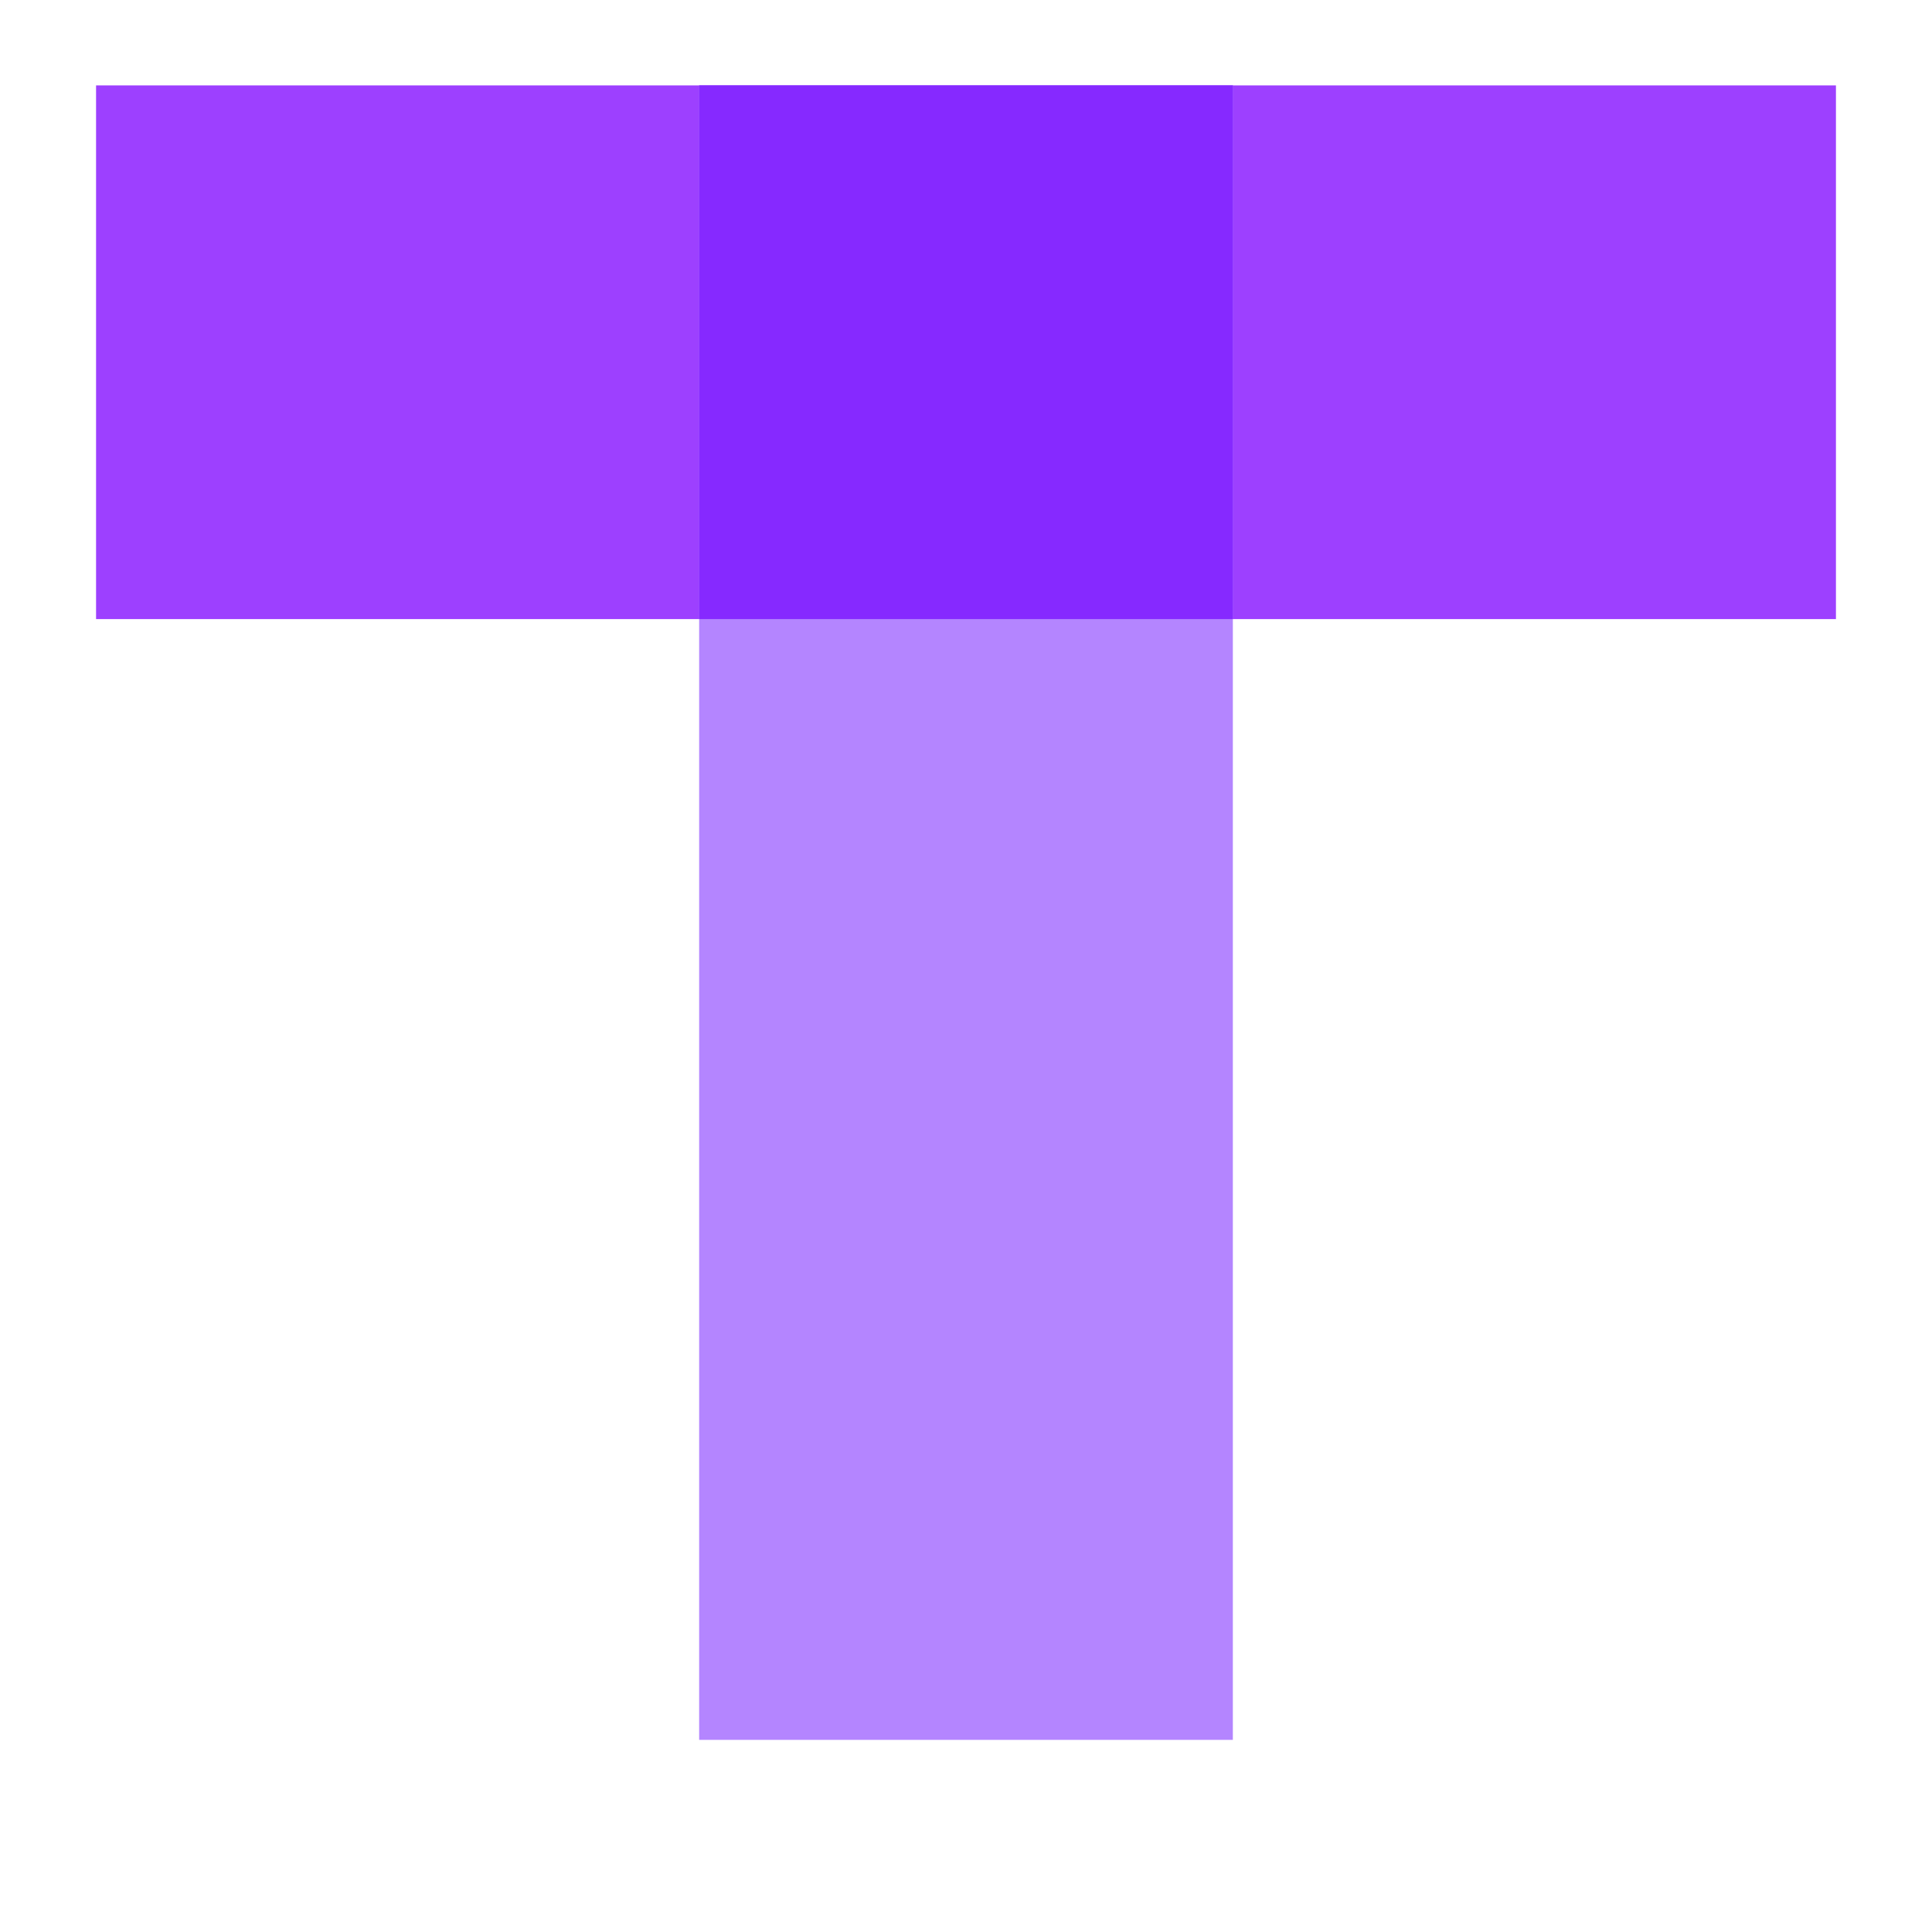
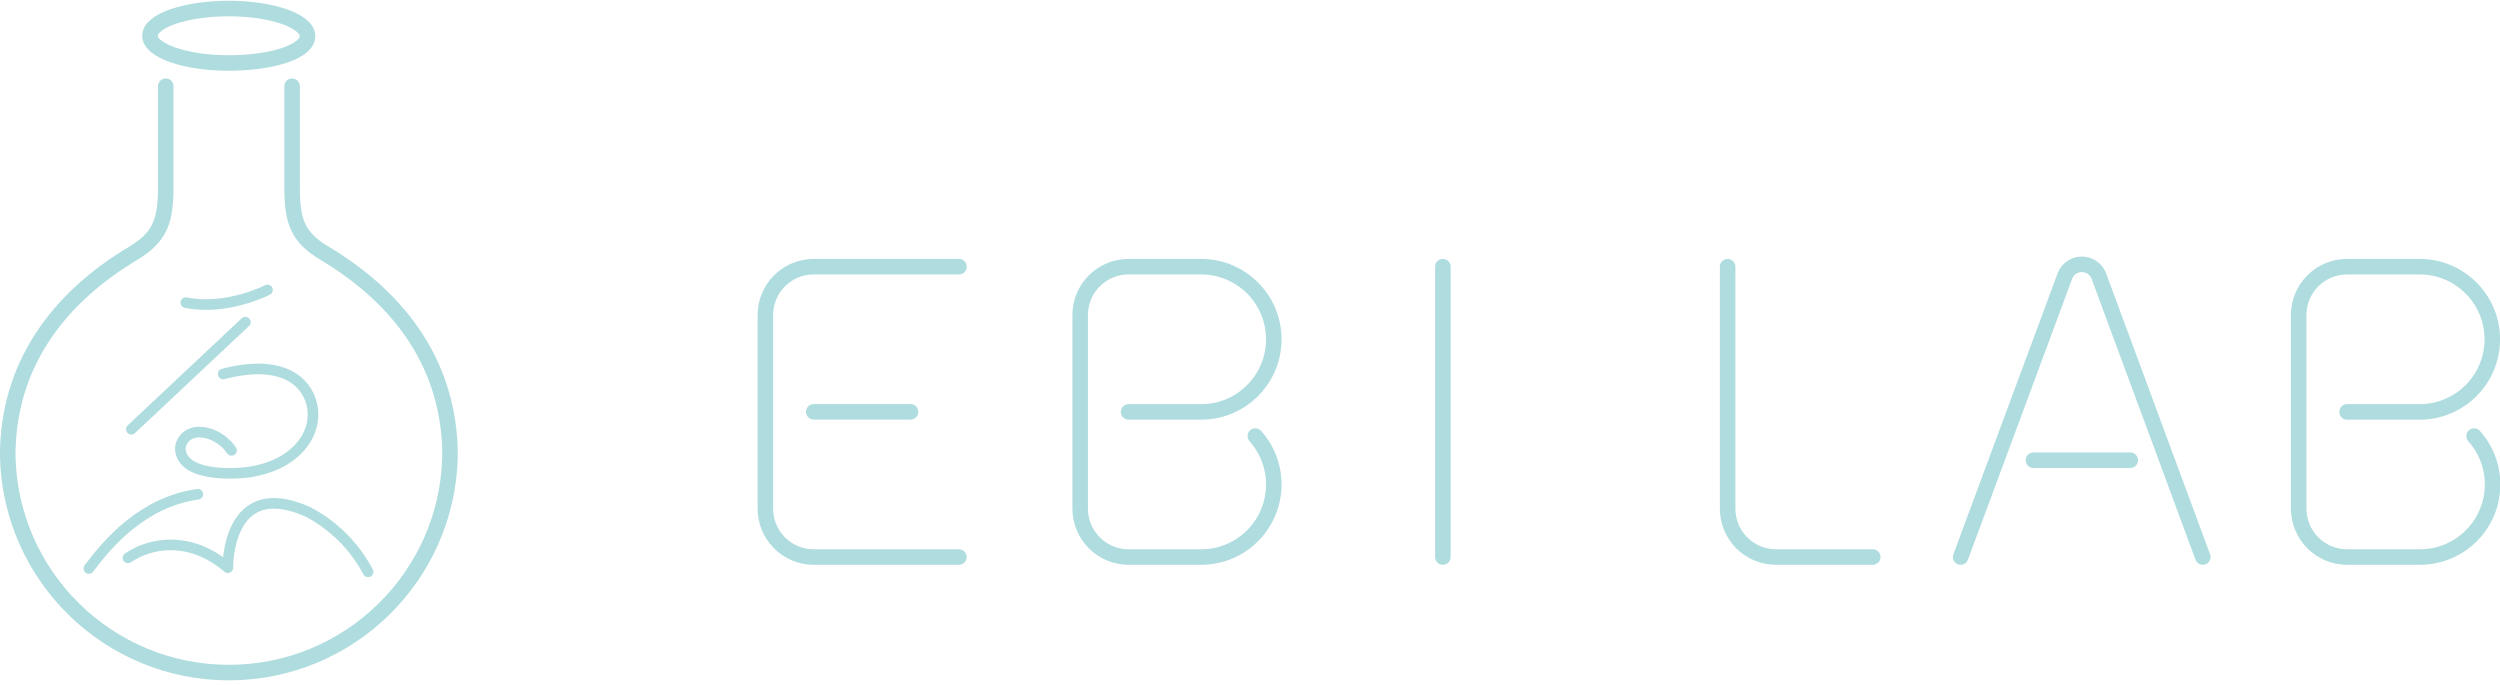
- <svg xmlns="http://www.w3.org/2000/svg" viewBox="0 0 181 181">
-   <rect x="9" y="8" width="163" height="50" transform="translate(181 66) rotate(180)" fill="#9d40ff" />
-   <rect x="13" y="60.5" width="155" height="50" transform="translate(5 176) rotate(-90)" fill="#b485ff" />
-   <rect x="65.5" y="8" width="50" height="50" transform="translate(123.5 -57.5) rotate(90)" fill="#8629ff" />
+ <svg xmlns="http://www.w3.org/2000/svg" viewBox="0 0 275.42 75.41">
+   <defs>
+     <style>.cls-1,.cls-2{fill:none;stroke:#afdcde;stroke-linecap:round;stroke-linejoin:round}.cls-1{stroke-width:1.17px}.cls-2{stroke-width:1.71px}</style>
+   </defs>
+   <g id="レイヤー_2" data-name="レイヤー 2">
+     <g id="文字情報">
+       <path class="cls-1" d="M14.1 61.46c2.63-1.8 7-2.36 11 1.08 0 0-.16-10.17 8.82-6.15A15.82 15.82 0 0 1 40.55 63m-18.76-8.55c-6.14.87-10 5.51-12 8.18m14.8-21.43c6.26-1.64 9.1.64 9.75 3.3.79 3.23-1.74 6.86-7.21 7.55 0 0-6.78.83-7.25-2.4-.14-1 .88-2.63 3.27-1.84a4.8 4.8 0 0 1 2.36 1.81m1.52-14.13l-12.56 11.8m6-13.95c4.51.92 9-1.4 9-1.4" />
+       <path class="cls-2" d="M25.2 6.94c-4.79 0-8.68-1.36-8.68-3s3.89-3 8.68-3 8.68 1.37 8.68 3.05S30 6.94 25.2 6.94zm6.98 2.56v11c0 3.8.52 5.57 3.56 7.39 8.49 5.07 13.84 12.52 13.84 22.33a24.37 24.37 0 0 1-48.73 0c0-9.81 5.35-17.26 13.85-22.33 3-1.82 3.56-3.59 3.56-7.39v-11m87.38 51.87h-16A5.33 5.33 0 0 1 84.32 56V34.71a5.32 5.32 0 0 1 5.33-5.33h16m100.67 31.99h-10.66a5.33 5.33 0 0 1-5.33-5.37V29.38m52.35 31.99l-11.47-31a2 2 0 0 0-3.71 0l-11.5 31m-57.04 0V29.38M89.65 45.37h10.66m123.71 5.33h10.67m31.88 10.67h-8a5.34 5.34 0 0 1-5.33-5.37V34.71a5.33 5.33 0 0 1 5.33-5.33h8a8 8 0 1 1 0 16h-8m8 15.99a8 8 0 0 0 6-13.33M132.3 61.37h-8A5.34 5.34 0 0 1 119 56V34.71a5.33 5.33 0 0 1 5.33-5.33h8a8 8 0 1 1 0 16h-8m7.97 15.99a8 8 0 0 0 6-13.33" />
+     </g>
+   </g>
</svg>
